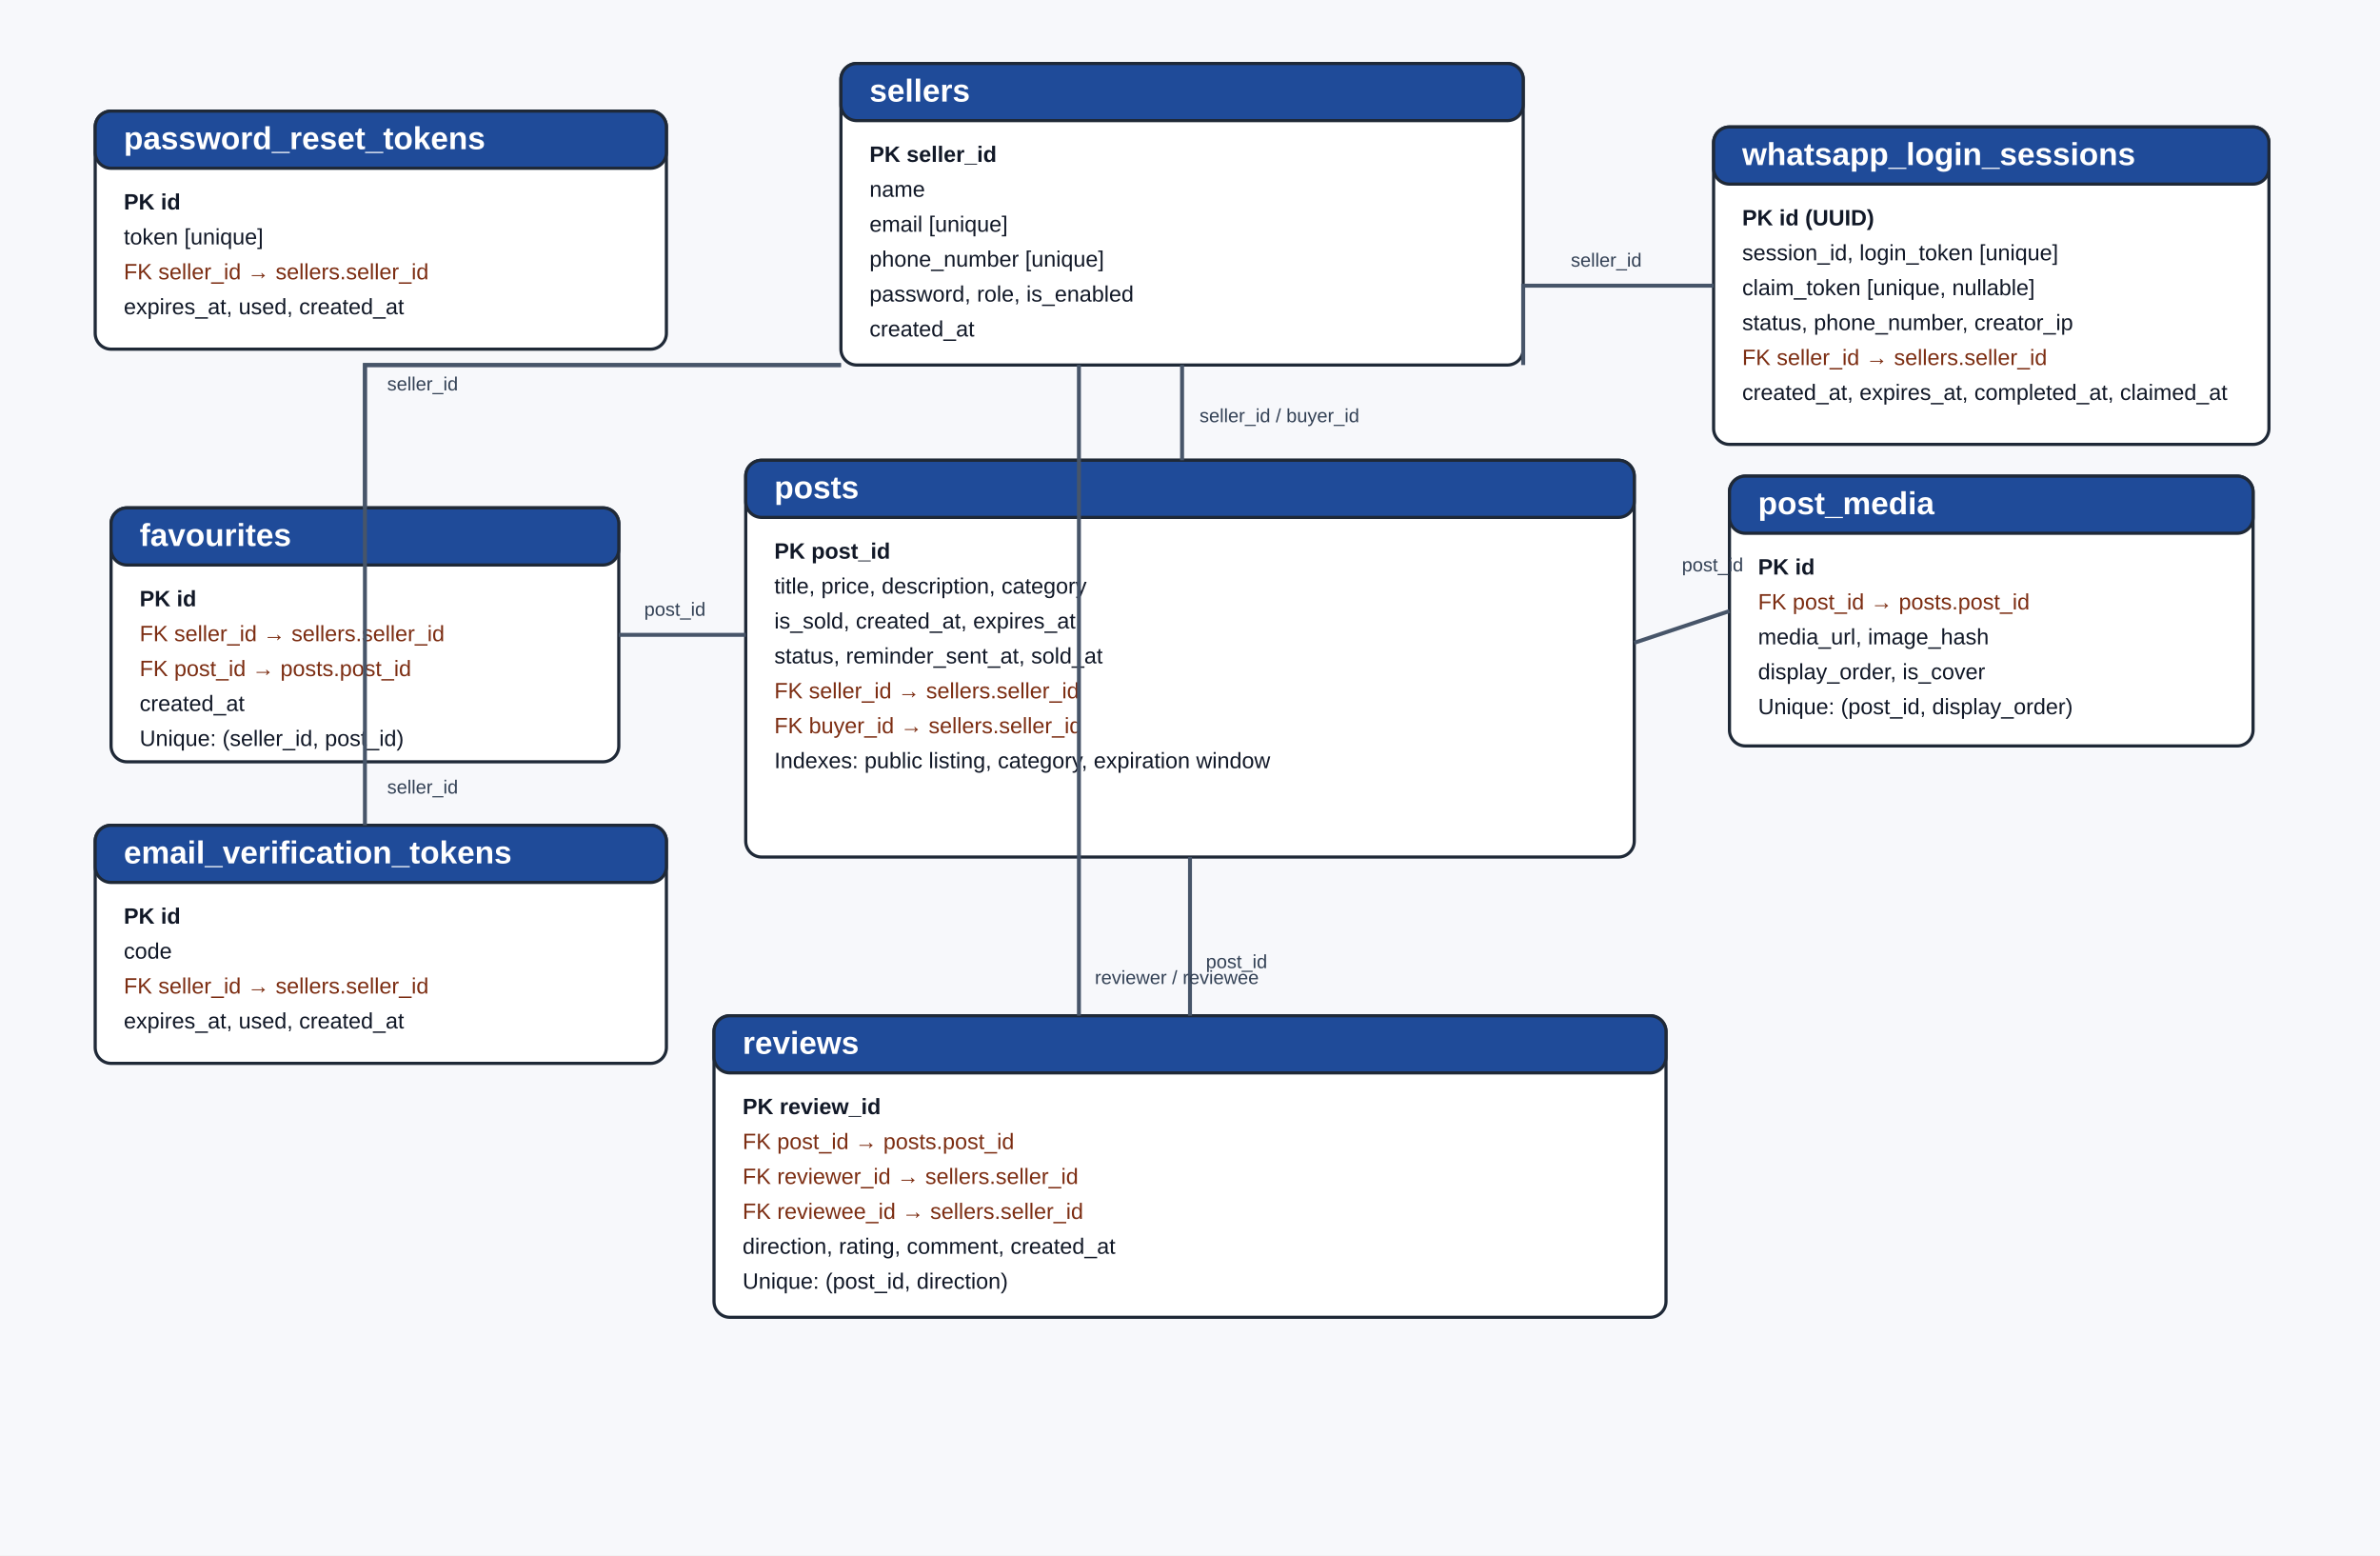
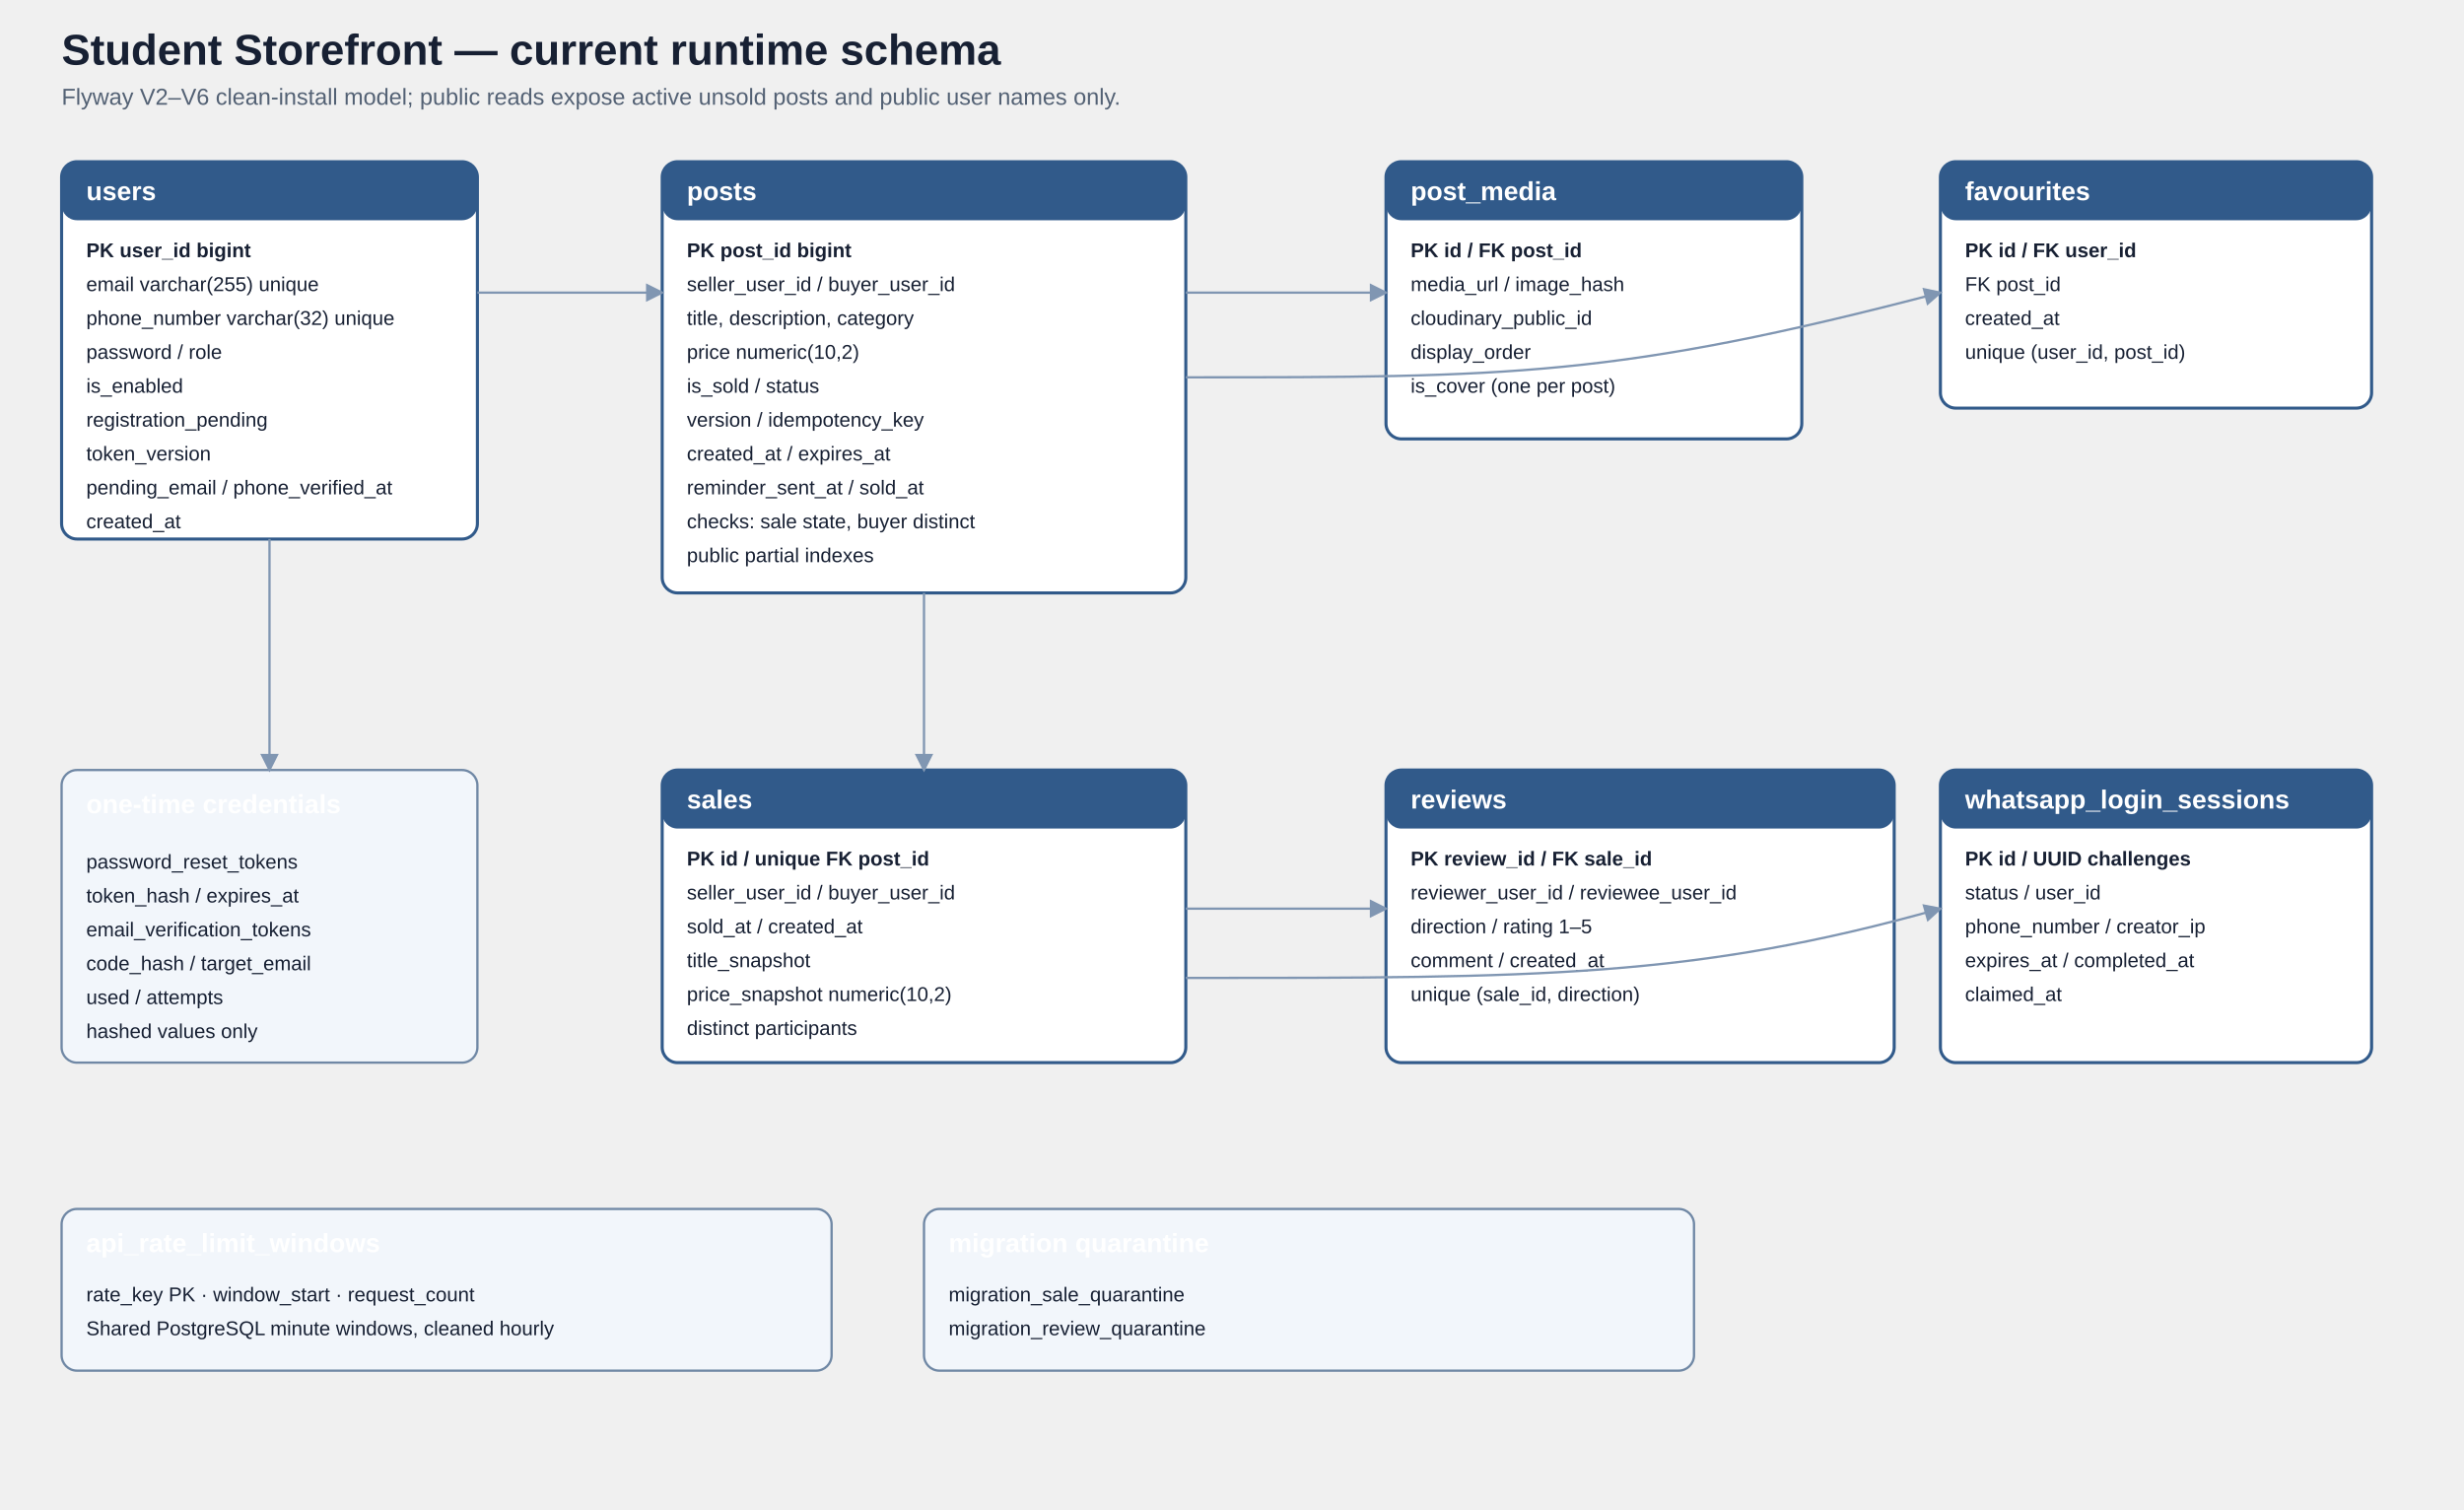
- <svg xmlns="http://www.w3.org/2000/svg" width="1500" height="980" viewBox="0 0 1500 980">
+ <svg xmlns="http://www.w3.org/2000/svg" width="1600" height="980" viewBox="0 0 1600 980" role="img" aria-labelledby="title desc">
  <style>
-     .bg { fill: #f7f8fb; }
-     .table { fill: #ffffff; stroke: #1f2937; stroke-width: 2; rx: 10; ry: 10; }
-     .head { fill: #1f4b99; }
-     .title { font: 700 20px Arial, sans-serif; fill: #ffffff; }
-     .body { font: 14px Arial, sans-serif; fill: #111827; }
-     .pk { font-weight: 700; }
-     .fk { fill: #7c2d12; }
-     .line { stroke: #475569; stroke-width: 2.5; fill: none; }
-     .label { font: 12px Arial, sans-serif; fill: #334155; }
+     text { font-family: Arial, sans-serif; fill: #172033; }
+     .title { font-size: 28px; font-weight: 700; }
+     .subtitle { font-size: 15px; fill: #536174; }
+     .table { fill: #ffffff; stroke: #315a8a; stroke-width: 2; rx: 10; }
+     .head { fill: #315a8a; }
+     .headtext { fill: #ffffff; font-size: 17px; font-weight: 700; }
+     .field { font-size: 13px; }
+     .key { font-weight: 700; }
+     .ref { stroke: #8096b2; stroke-width: 1.5; fill: none; marker-end: url(#arrow); }
+     .support { fill: #f2f6fb; stroke: #7088a5; stroke-width: 1.5; rx: 10; }
+     .support .headtext { fill: #315a8a; }
  </style>
-   <rect class="bg" x="0" y="0" width="1500" height="980" />
-   <g transform="translate(530,40)">
-     <rect class="table" width="430" height="190" />
-     <rect class="table head" width="430" height="36" />
-     <text class="title" x="18" y="24">sellers</text>
-     <text class="body pk" x="18" y="62">PK seller_id</text>
-     <text class="body" x="18" y="84">name</text>
-     <text class="body" x="18" y="106">email [unique]</text>
-     <text class="body" x="18" y="128">phone_number [unique]</text>
-     <text class="body" x="18" y="150">password, role, is_enabled</text>
-     <text class="body" x="18" y="172">created_at</text>
+   <defs>
+     <marker id="arrow" markerWidth="8" markerHeight="8" refX="7" refY="4" orient="auto">
+       <path d="M0,0 L8,4 L0,8 z" fill="#8096b2" />
+     </marker>
+   </defs>
+   <text x="40" y="42" class="title">Student Storefront — current runtime schema</text>
+   <text x="40" y="68" class="subtitle">Flyway V2–V6 clean-install model; public reads expose active unsold posts and public user names only.</text>
+   <g transform="translate(40 105)">
+     <rect class="table" width="270" height="245" />
+     <rect class="head" width="270" height="38" rx="10" />
+     <text class="headtext" x="16" y="25">users</text>
+     <text class="field key" x="16" y="62">PK user_id bigint</text>
+     <text class="field" x="16" y="84">email varchar(255) unique</text>
+     <text class="field" x="16" y="106">phone_number varchar(32) unique</text>
+     <text class="field" x="16" y="128">password / role</text>
+     <text class="field" x="16" y="150">is_enabled</text>
+     <text class="field" x="16" y="172">registration_pending</text>
+     <text class="field" x="16" y="194">token_version</text>
+     <text class="field" x="16" y="216">pending_email / phone_verified_at</text>
+     <text class="field" x="16" y="238">created_at</text>
  </g>
-   <g transform="translate(470,290)">
-     <rect class="table" width="560" height="250" />
-     <rect class="table head" width="560" height="36" />
-     <text class="title" x="18" y="24">posts</text>
-     <text class="body pk" x="18" y="62">PK post_id</text>
-     <text class="body" x="18" y="84">title, price, description, category</text>
-     <text class="body" x="18" y="106">is_sold, created_at, expires_at</text>
-     <text class="body" x="18" y="128">status, reminder_sent_at, sold_at</text>
-     <text class="body fk" x="18" y="150">FK seller_id → sellers.seller_id</text>
-     <text class="body fk" x="18" y="172">FK buyer_id → sellers.seller_id</text>
-     <text class="body" x="18" y="194">Indexes: public listing, category, expiration window</text>
+   <g transform="translate(430 105)">
+     <rect class="table" width="340" height="280" />
+     <rect class="head" width="340" height="38" rx="10" />
+     <text class="headtext" x="16" y="25">posts</text>
+     <text class="field key" x="16" y="62">PK post_id bigint</text>
+     <text class="field" x="16" y="84">seller_user_id / buyer_user_id</text>
+     <text class="field" x="16" y="106">title, description, category</text>
+     <text class="field" x="16" y="128">price numeric(10,2)</text>
+     <text class="field" x="16" y="150">is_sold / status</text>
+     <text class="field" x="16" y="172">version / idempotency_key</text>
+     <text class="field" x="16" y="194">created_at / expires_at</text>
+     <text class="field" x="16" y="216">reminder_sent_at / sold_at</text>
+     <text class="field" x="16" y="238">checks: sale state, buyer distinct</text>
+     <text class="field" x="16" y="260">public partial indexes</text>
  </g>
-   <g transform="translate(1090,300)">
-     <rect class="table" width="330" height="170" />
-     <rect class="table head" width="330" height="36" />
-     <text class="title" x="18" y="24">post_media</text>
-     <text class="body pk" x="18" y="62">PK id</text>
-     <text class="body fk" x="18" y="84">FK post_id → posts.post_id</text>
-     <text class="body" x="18" y="106">media_url, image_hash</text>
-     <text class="body" x="18" y="128">display_order, is_cover</text>
-     <text class="body" x="18" y="150">Unique: (post_id, display_order)</text>
+   <g transform="translate(900 105)">
+     <rect class="table" width="270" height="180" />
+     <rect class="head" width="270" height="38" rx="10" />
+     <text class="headtext" x="16" y="25">post_media</text>
+     <text class="field key" x="16" y="62">PK id / FK post_id</text>
+     <text class="field" x="16" y="84">media_url / image_hash</text>
+     <text class="field" x="16" y="106">cloudinary_public_id</text>
+     <text class="field" x="16" y="128">display_order</text>
+     <text class="field" x="16" y="150">is_cover (one per post)</text>
  </g>
-   <g transform="translate(70,320)">
-     <rect class="table" width="320" height="160" />
-     <rect class="table head" width="320" height="36" />
-     <text class="title" x="18" y="24">favourites</text>
-     <text class="body pk" x="18" y="62">PK id</text>
-     <text class="body fk" x="18" y="84">FK seller_id → sellers.seller_id</text>
-     <text class="body fk" x="18" y="106">FK post_id → posts.post_id</text>
-     <text class="body" x="18" y="128">created_at</text>
-     <text class="body" x="18" y="150">Unique: (seller_id, post_id)</text>
+   <g transform="translate(1260 105)">
+     <rect class="table" width="280" height="160" />
+     <rect class="head" width="280" height="38" rx="10" />
+     <text class="headtext" x="16" y="25">favourites</text>
+     <text class="field key" x="16" y="62">PK id / FK user_id</text>
+     <text class="field" x="16" y="84">FK post_id</text>
+     <text class="field" x="16" y="106">created_at</text>
+     <text class="field" x="16" y="128">unique (user_id, post_id)</text>
  </g>
-   <g transform="translate(450,640)">
-     <rect class="table" width="600" height="190" />
-     <rect class="table head" width="600" height="36" />
-     <text class="title" x="18" y="24">reviews</text>
-     <text class="body pk" x="18" y="62">PK review_id</text>
-     <text class="body fk" x="18" y="84">FK post_id → posts.post_id</text>
-     <text class="body fk" x="18" y="106">FK reviewer_id → sellers.seller_id</text>
-     <text class="body fk" x="18" y="128">FK reviewee_id → sellers.seller_id</text>
-     <text class="body" x="18" y="150">direction, rating, comment, created_at</text>
-     <text class="body" x="18" y="172">Unique: (post_id, direction)</text>
+   <g transform="translate(430 500)">
+     <rect class="table" width="340" height="190" />
+     <rect class="head" width="340" height="38" rx="10" />
+     <text class="headtext" x="16" y="25">sales</text>
+     <text class="field key" x="16" y="62">PK id / unique FK post_id</text>
+     <text class="field" x="16" y="84">seller_user_id / buyer_user_id</text>
+     <text class="field" x="16" y="106">sold_at / created_at</text>
+     <text class="field" x="16" y="128">title_snapshot</text>
+     <text class="field" x="16" y="150">price_snapshot numeric(10,2)</text>
+     <text class="field" x="16" y="172">distinct participants</text>
  </g>
-   <g transform="translate(60,70)">
-     <rect class="table" width="360" height="150" />
-     <rect class="table head" width="360" height="36" />
-     <text class="title" x="18" y="24">password_reset_tokens</text>
-     <text class="body pk" x="18" y="62">PK id</text>
-     <text class="body" x="18" y="84">token [unique]</text>
-     <text class="body fk" x="18" y="106">FK seller_id → sellers.seller_id</text>
-     <text class="body" x="18" y="128">expires_at, used, created_at</text>
+   <g transform="translate(900 500)">
+     <rect class="table" width="330" height="190" />
+     <rect class="head" width="330" height="38" rx="10" />
+     <text class="headtext" x="16" y="25">reviews</text>
+     <text class="field key" x="16" y="62">PK review_id / FK sale_id</text>
+     <text class="field" x="16" y="84">reviewer_user_id / reviewee_user_id</text>
+     <text class="field" x="16" y="106">direction / rating 1–5</text>
+     <text class="field" x="16" y="128">comment / created_at</text>
+     <text class="field" x="16" y="150">unique (sale_id, direction)</text>
  </g>
-   <g transform="translate(60,520)">
-     <rect class="table" width="360" height="150" />
-     <rect class="table head" width="360" height="36" />
-     <text class="title" x="18" y="24">email_verification_tokens</text>
-     <text class="body pk" x="18" y="62">PK id</text>
-     <text class="body" x="18" y="84">code</text>
-     <text class="body fk" x="18" y="106">FK seller_id → sellers.seller_id</text>
-     <text class="body" x="18" y="128">expires_at, used, created_at</text>
+   <g transform="translate(1260 500)">
+     <rect class="table" width="280" height="190" />
+     <rect class="head" width="280" height="38" rx="10" />
+     <text class="headtext" x="16" y="25">whatsapp_login_sessions</text>
+     <text class="field key" x="16" y="62">PK id / UUID challenges</text>
+     <text class="field" x="16" y="84">status / user_id</text>
+     <text class="field" x="16" y="106">phone_number / creator_ip</text>
+     <text class="field" x="16" y="128">expires_at / completed_at</text>
+     <text class="field" x="16" y="150">claimed_at</text>
  </g>
-   <g transform="translate(1080,80)">
-     <rect class="table" width="350" height="200" />
-     <rect class="table head" width="350" height="36" />
-     <text class="title" x="18" y="24">whatsapp_login_sessions</text>
-     <text class="body pk" x="18" y="62">PK id (UUID)</text>
-     <text class="body" x="18" y="84">session_id, login_token [unique]</text>
-     <text class="body" x="18" y="106">claim_token [unique, nullable]</text>
-     <text class="body" x="18" y="128">status, phone_number, creator_ip</text>
-     <text class="body fk" x="18" y="150">FK seller_id → sellers.seller_id</text>
-     <text class="body" x="18" y="172">created_at, expires_at, completed_at, claimed_at</text>
+   <g transform="translate(40 500)">
+     <rect class="support" width="270" height="190" />
+     <text class="headtext" x="16" y="28" fill="#315a8a">one-time credentials</text>
+     <text class="field" x="16" y="64">password_reset_tokens</text>
+     <text class="field" x="16" y="86">token_hash / expires_at</text>
+     <text class="field" x="16" y="108">email_verification_tokens</text>
+     <text class="field" x="16" y="130">code_hash / target_email</text>
+     <text class="field" x="16" y="152">used / attempts</text>
+     <text class="field" x="16" y="174">hashed values only</text>
  </g>
-   <path class="line" d="M745 230 L745 290" />
-   <text class="label" x="756" y="266">seller_id / buyer_id</text>
-   <path class="line" d="M1030 405 L1090 385" />
-   <text class="label" x="1060" y="360">post_id</text>
-   <path class="line" d="M470 400 L390 400" />
-   <text class="label" x="406" y="388">post_id</text>
-   <path class="line" d="M230 320 L230 230 L530 230" />
-   <text class="label" x="244" y="246">seller_id</text>
-   <path class="line" d="M230 520 L230 230 L530 230" />
-   <text class="label" x="244" y="500">seller_id</text>
-   <path class="line" d="M1080 180 L960 180 L960 230" />
-   <text class="label" x="990" y="168">seller_id</text>
-   <path class="line" d="M750 540 L750 640" />
-   <text class="label" x="760" y="610">post_id</text>
-   <path class="line" d="M680 640 L680 230" />
-   <text class="label" x="690" y="620">reviewer / reviewee</text>
+   <g transform="translate(40 785)">
+     <rect class="support" width="500" height="105" />
+     <text class="headtext" x="16" y="28" fill="#315a8a">api_rate_limit_windows</text>
+     <text class="field" x="16" y="60">rate_key PK · window_start · request_count</text>
+     <text class="field" x="16" y="82">Shared PostgreSQL minute windows, cleaned hourly</text>
+   </g>
+   <g transform="translate(600 785)">
+     <rect class="support" width="500" height="105" />
+     <text class="headtext" x="16" y="28" fill="#315a8a">migration quarantine</text>
+     <text class="field" x="16" y="60">migration_sale_quarantine</text>
+     <text class="field" x="16" y="82">migration_review_quarantine</text>
+   </g>
+   <path class="ref" d="M310 190 C360 190 370 190 430 190" />
+   <path class="ref" d="M770 190 C830 190 840 190 900 190" />
+   <path class="ref" d="M770 245 C980 245 1050 245 1260 190" />
+   <path class="ref" d="M600 385 C600 430 600 450 600 500" />
+   <path class="ref" d="M770 590 C830 590 840 590 900 590" />
+   <path class="ref" d="M770 635 C1000 635 1100 635 1260 590" />
+   <path class="ref" d="M175 350 C175 420 175 440 175 500" />
</svg>
